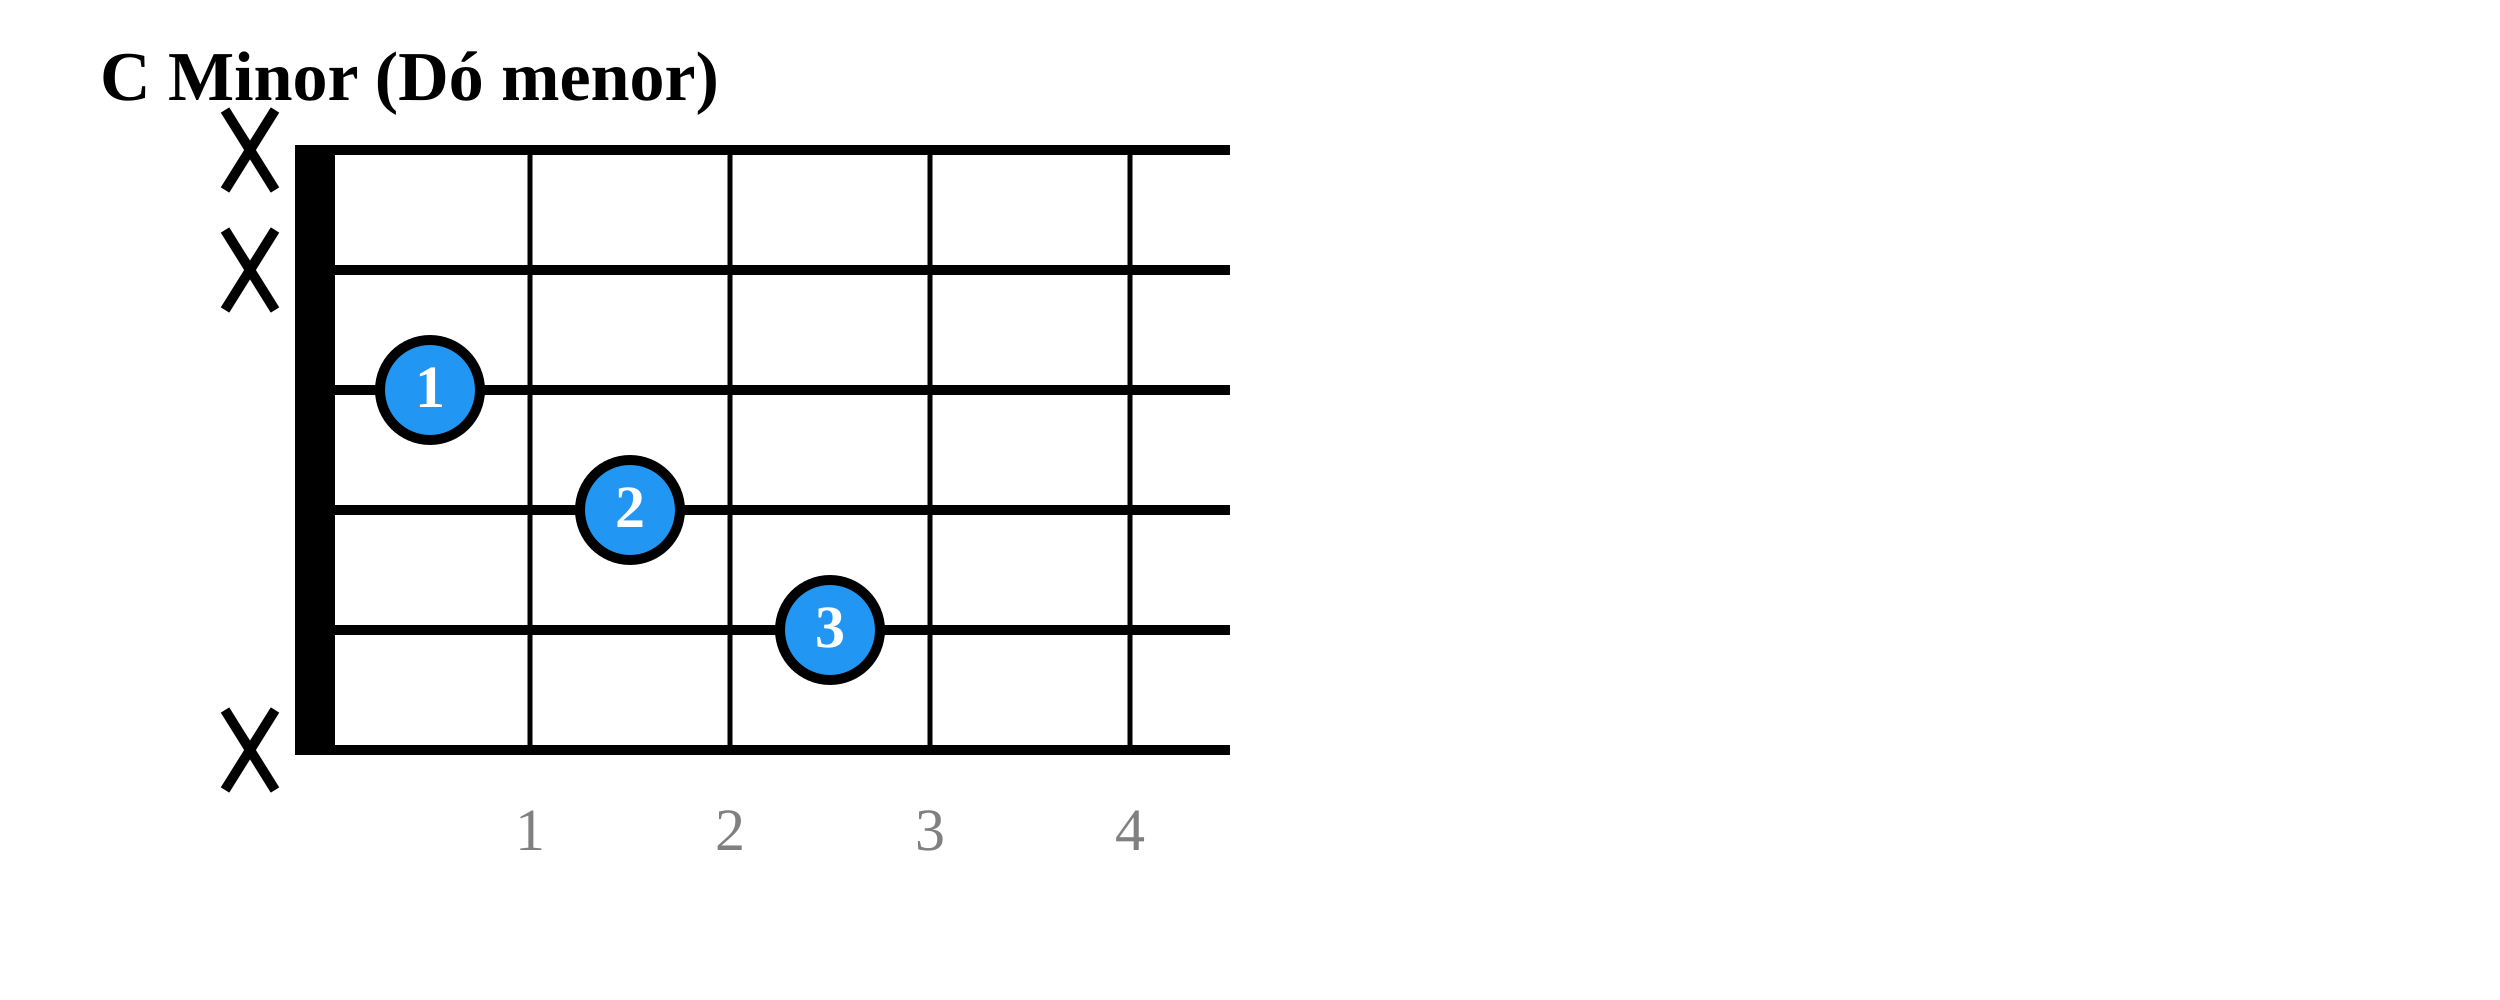
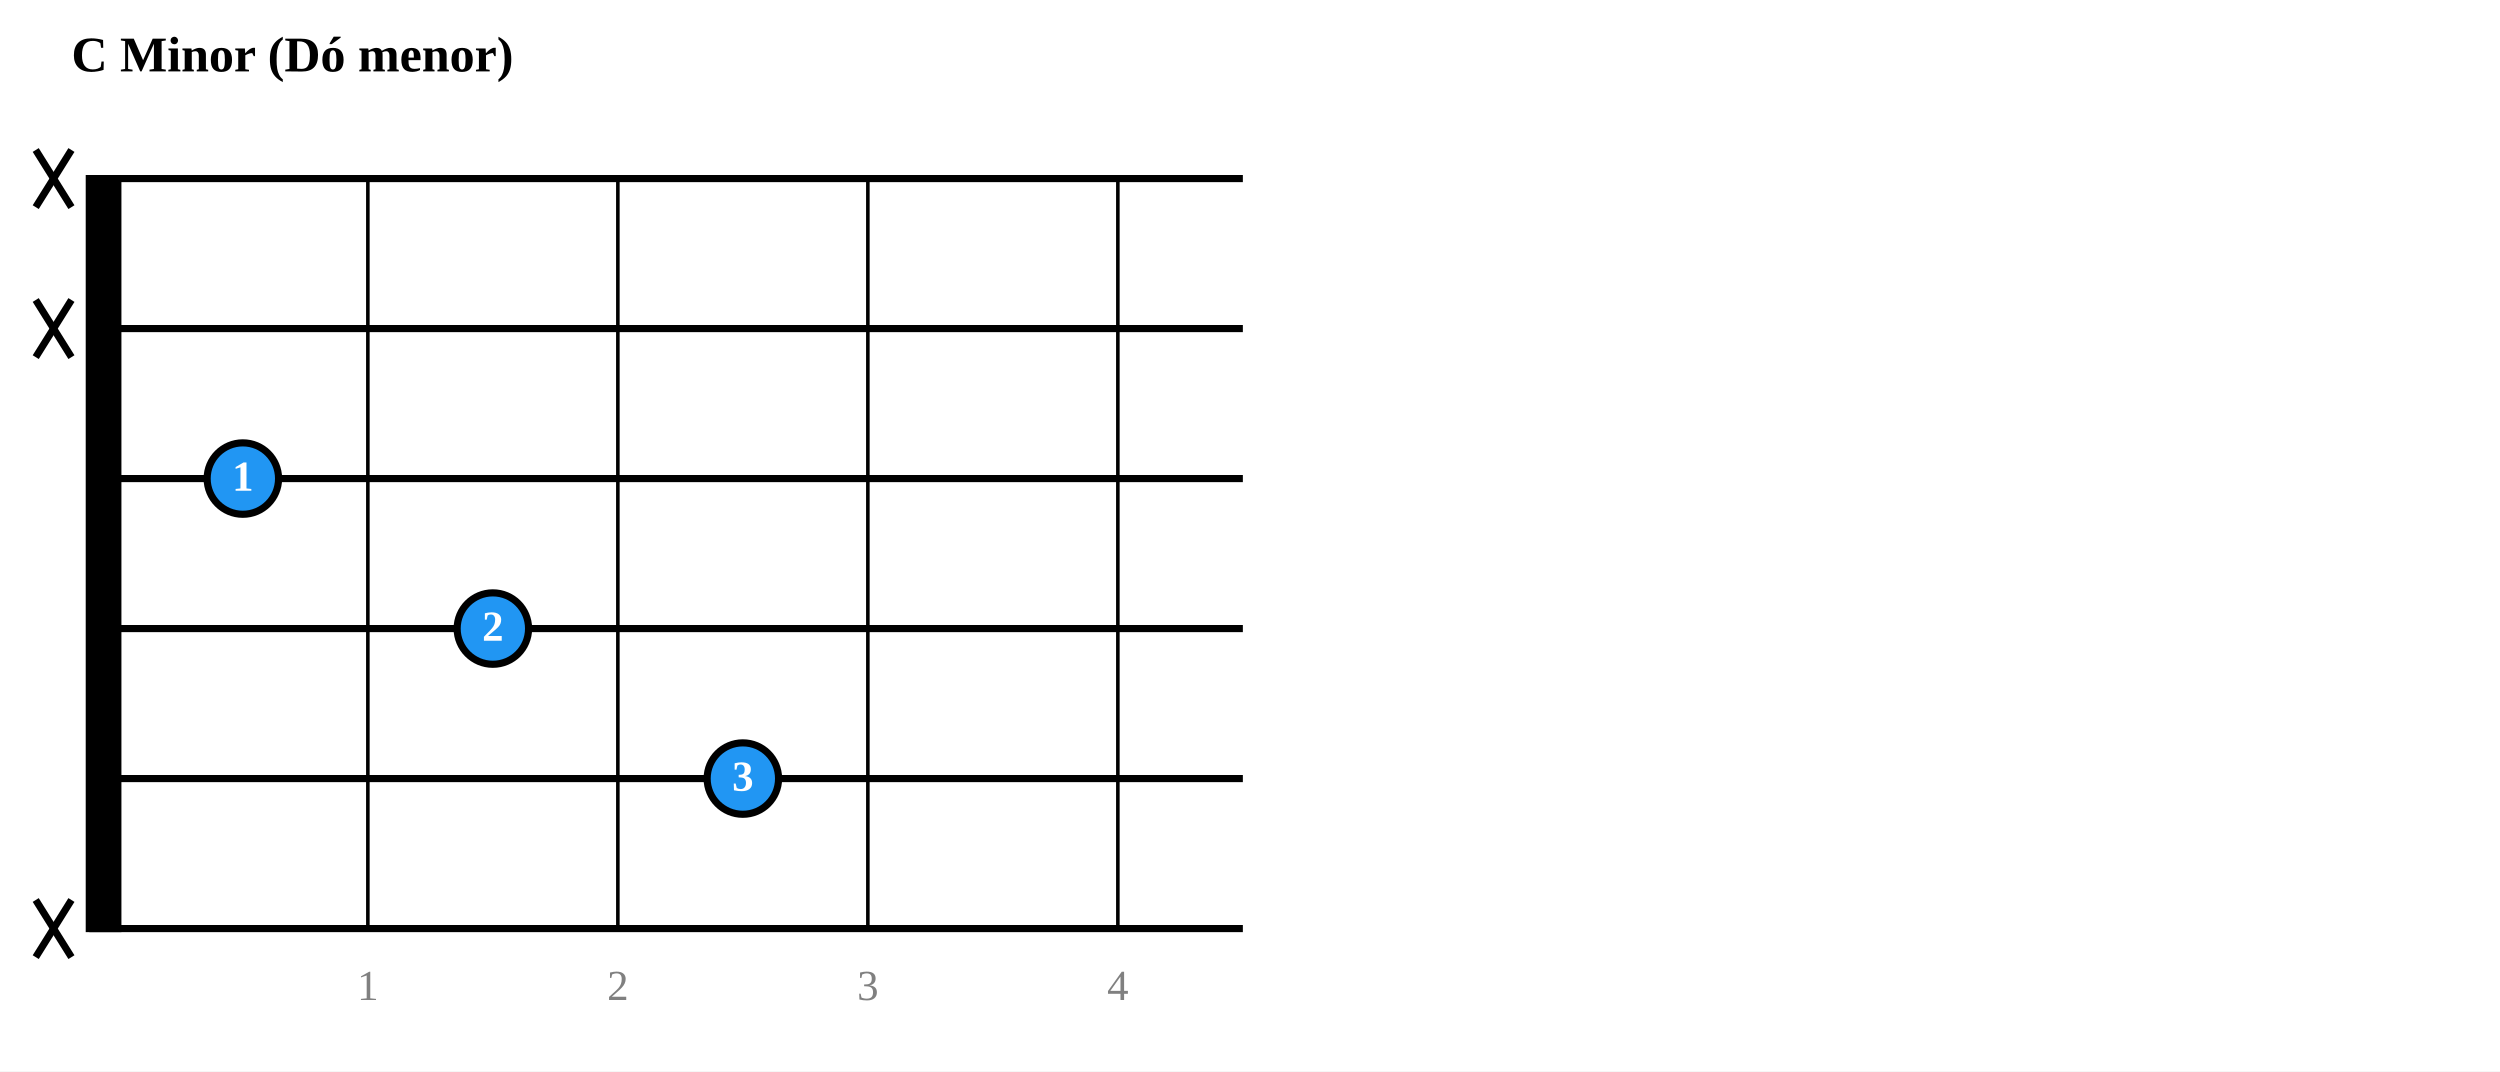
- <svg xmlns="http://www.w3.org/2000/svg" width="500" height="200">
-   <rect width="500" height="200" fill="white" />
+ <svg xmlns="http://www.w3.org/2000/svg" width="700" height="300">
+   <rect width="700" height="300" fill="white" />
  <text x="20" y="20" text-anchor="start" font-size="14" font-weight="bold">C Minor (Dó menor)</text>
-   <rect x="60" y="30" width="6" height="120.0" fill="black" stroke="black" stroke-width="2" />
-   <line x1="60" y1="30.0" x2="246.0" y2="30.0" stroke="black" stroke-width="2" />
-   <line x1="60" y1="54.0" x2="246.0" y2="54.0" stroke="black" stroke-width="2" />
-   <line x1="60" y1="78.0" x2="246.0" y2="78.0" stroke="black" stroke-width="2" />
-   <line x1="60" y1="102.0" x2="246.0" y2="102.0" stroke="black" stroke-width="2" />
-   <line x1="60" y1="126.0" x2="246.0" y2="126.0" stroke="black" stroke-width="2" />
-   <line x1="60" y1="150.0" x2="246.0" y2="150.0" stroke="black" stroke-width="2" />
-   <line x1="106" y1="30" x2="106" y2="150.0" stroke="black" stroke-width="1" />
-   <text x="106" y="170.0" text-anchor="middle" font-size="12" fill="gray">1</text>
-   <line x1="146" y1="30" x2="146" y2="150.0" stroke="black" stroke-width="1" />
-   <text x="146" y="170.0" text-anchor="middle" font-size="12" fill="gray">2</text>
-   <line x1="186" y1="30" x2="186" y2="150.0" stroke="black" stroke-width="1" />
-   <text x="186" y="170.0" text-anchor="middle" font-size="12" fill="gray">3</text>
-   <line x1="226" y1="30" x2="226" y2="150.0" stroke="black" stroke-width="1" />
-   <text x="226" y="170.0" text-anchor="middle" font-size="12" fill="gray">4</text>
-   <line x1="45" y1="22.0" x2="55" y2="38.0" stroke="black" stroke-width="2" />
-   <line x1="55" y1="22.0" x2="45" y2="38.0" stroke="black" stroke-width="2" />
-   <line x1="45" y1="46.0" x2="55" y2="62.0" stroke="black" stroke-width="2" />
-   <line x1="55" y1="46.0" x2="45" y2="62.0" stroke="black" stroke-width="2" />
-   <circle cx="86.0" cy="78.0" r="10" fill="#2196F3" stroke="black" stroke-width="2" />
-   <text x="86.0" y="78.0" text-anchor="middle" dominant-baseline="middle" font-size="12" font-weight="bold" fill="white">1</text>
-   <circle cx="126.0" cy="102.0" r="10" fill="#2196F3" stroke="black" stroke-width="2" />
-   <text x="126.0" y="102.0" text-anchor="middle" dominant-baseline="middle" font-size="12" font-weight="bold" fill="white">2</text>
-   <circle cx="166.0" cy="126.0" r="10" fill="#2196F3" stroke="black" stroke-width="2" />
-   <text x="166.0" y="126.0" text-anchor="middle" dominant-baseline="middle" font-size="12" font-weight="bold" fill="white">3</text>
-   <line x1="45" y1="142.0" x2="55" y2="158.0" stroke="black" stroke-width="2" />
-   <line x1="55" y1="142.0" x2="45" y2="158.0" stroke="black" stroke-width="2" />
+   <rect x="25" y="50" width="8" height="210.0" fill="black" stroke="black" stroke-width="2" />
+   <line x1="25" y1="50.0" x2="348.0" y2="50.0" stroke="black" stroke-width="2" />
+   <line x1="25" y1="92.0" x2="348.0" y2="92.0" stroke="black" stroke-width="2" />
+   <line x1="25" y1="134.0" x2="348.0" y2="134.0" stroke="black" stroke-width="2" />
+   <line x1="25" y1="176.0" x2="348.0" y2="176.0" stroke="black" stroke-width="2" />
+   <line x1="25" y1="218.0" x2="348.0" y2="218.0" stroke="black" stroke-width="2" />
+   <line x1="25" y1="260.0" x2="348.0" y2="260.0" stroke="black" stroke-width="2" />
+   <line x1="103" y1="50" x2="103" y2="260.0" stroke="black" stroke-width="1" />
+   <text x="103" y="280.0" text-anchor="middle" font-size="12" fill="gray">1</text>
+   <line x1="173" y1="50" x2="173" y2="260.0" stroke="black" stroke-width="1" />
+   <text x="173" y="280.0" text-anchor="middle" font-size="12" fill="gray">2</text>
+   <line x1="243" y1="50" x2="243" y2="260.0" stroke="black" stroke-width="1" />
+   <text x="243" y="280.0" text-anchor="middle" font-size="12" fill="gray">3</text>
+   <line x1="313" y1="50" x2="313" y2="260.0" stroke="black" stroke-width="1" />
+   <text x="313" y="280.0" text-anchor="middle" font-size="12" fill="gray">4</text>
+   <line x1="10" y1="42.0" x2="20" y2="58.0" stroke="black" stroke-width="2" />
+   <line x1="20" y1="42.0" x2="10" y2="58.0" stroke="black" stroke-width="2" />
+   <line x1="10" y1="84.0" x2="20" y2="100.0" stroke="black" stroke-width="2" />
+   <line x1="20" y1="84.0" x2="10" y2="100.0" stroke="black" stroke-width="2" />
+   <circle cx="68.0" cy="134.0" r="10" fill="#2196F3" stroke="black" stroke-width="2" />
+   <text x="68.0" y="134.0" text-anchor="middle" dominant-baseline="middle" font-size="12" font-weight="bold" fill="white">1</text>
+   <circle cx="138.0" cy="176.0" r="10" fill="#2196F3" stroke="black" stroke-width="2" />
+   <text x="138.0" y="176.0" text-anchor="middle" dominant-baseline="middle" font-size="12" font-weight="bold" fill="white">2</text>
+   <circle cx="208.0" cy="218.0" r="10" fill="#2196F3" stroke="black" stroke-width="2" />
+   <text x="208.0" y="218.0" text-anchor="middle" dominant-baseline="middle" font-size="12" font-weight="bold" fill="white">3</text>
+   <line x1="10" y1="252.0" x2="20" y2="268.0" stroke="black" stroke-width="2" />
+   <line x1="20" y1="252.0" x2="10" y2="268.0" stroke="black" stroke-width="2" />
</svg>
